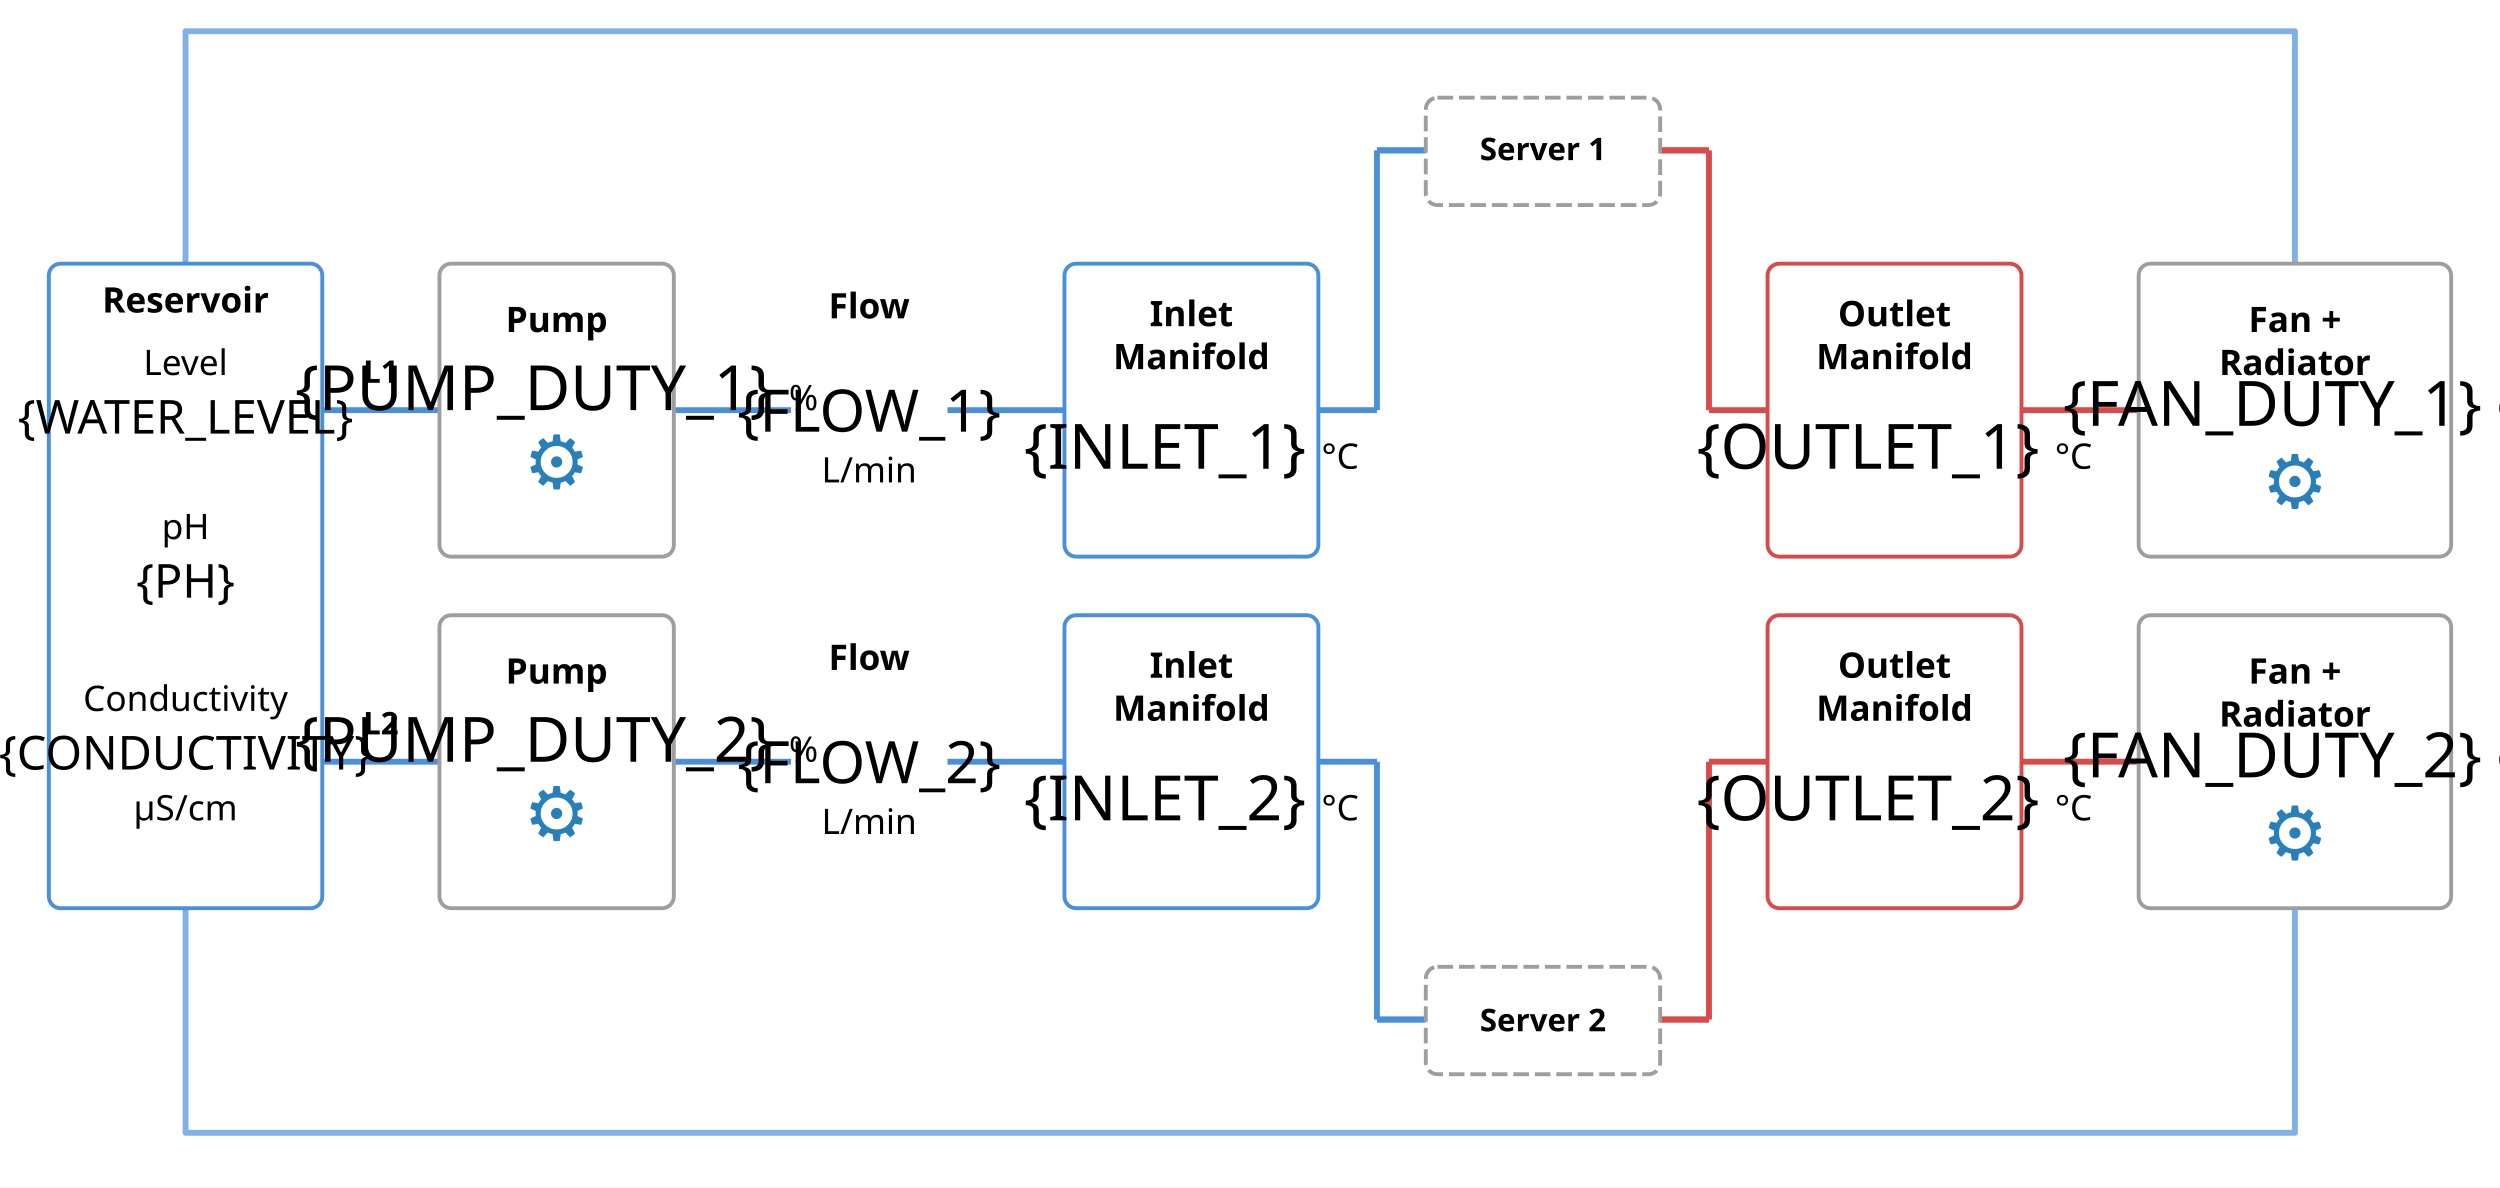
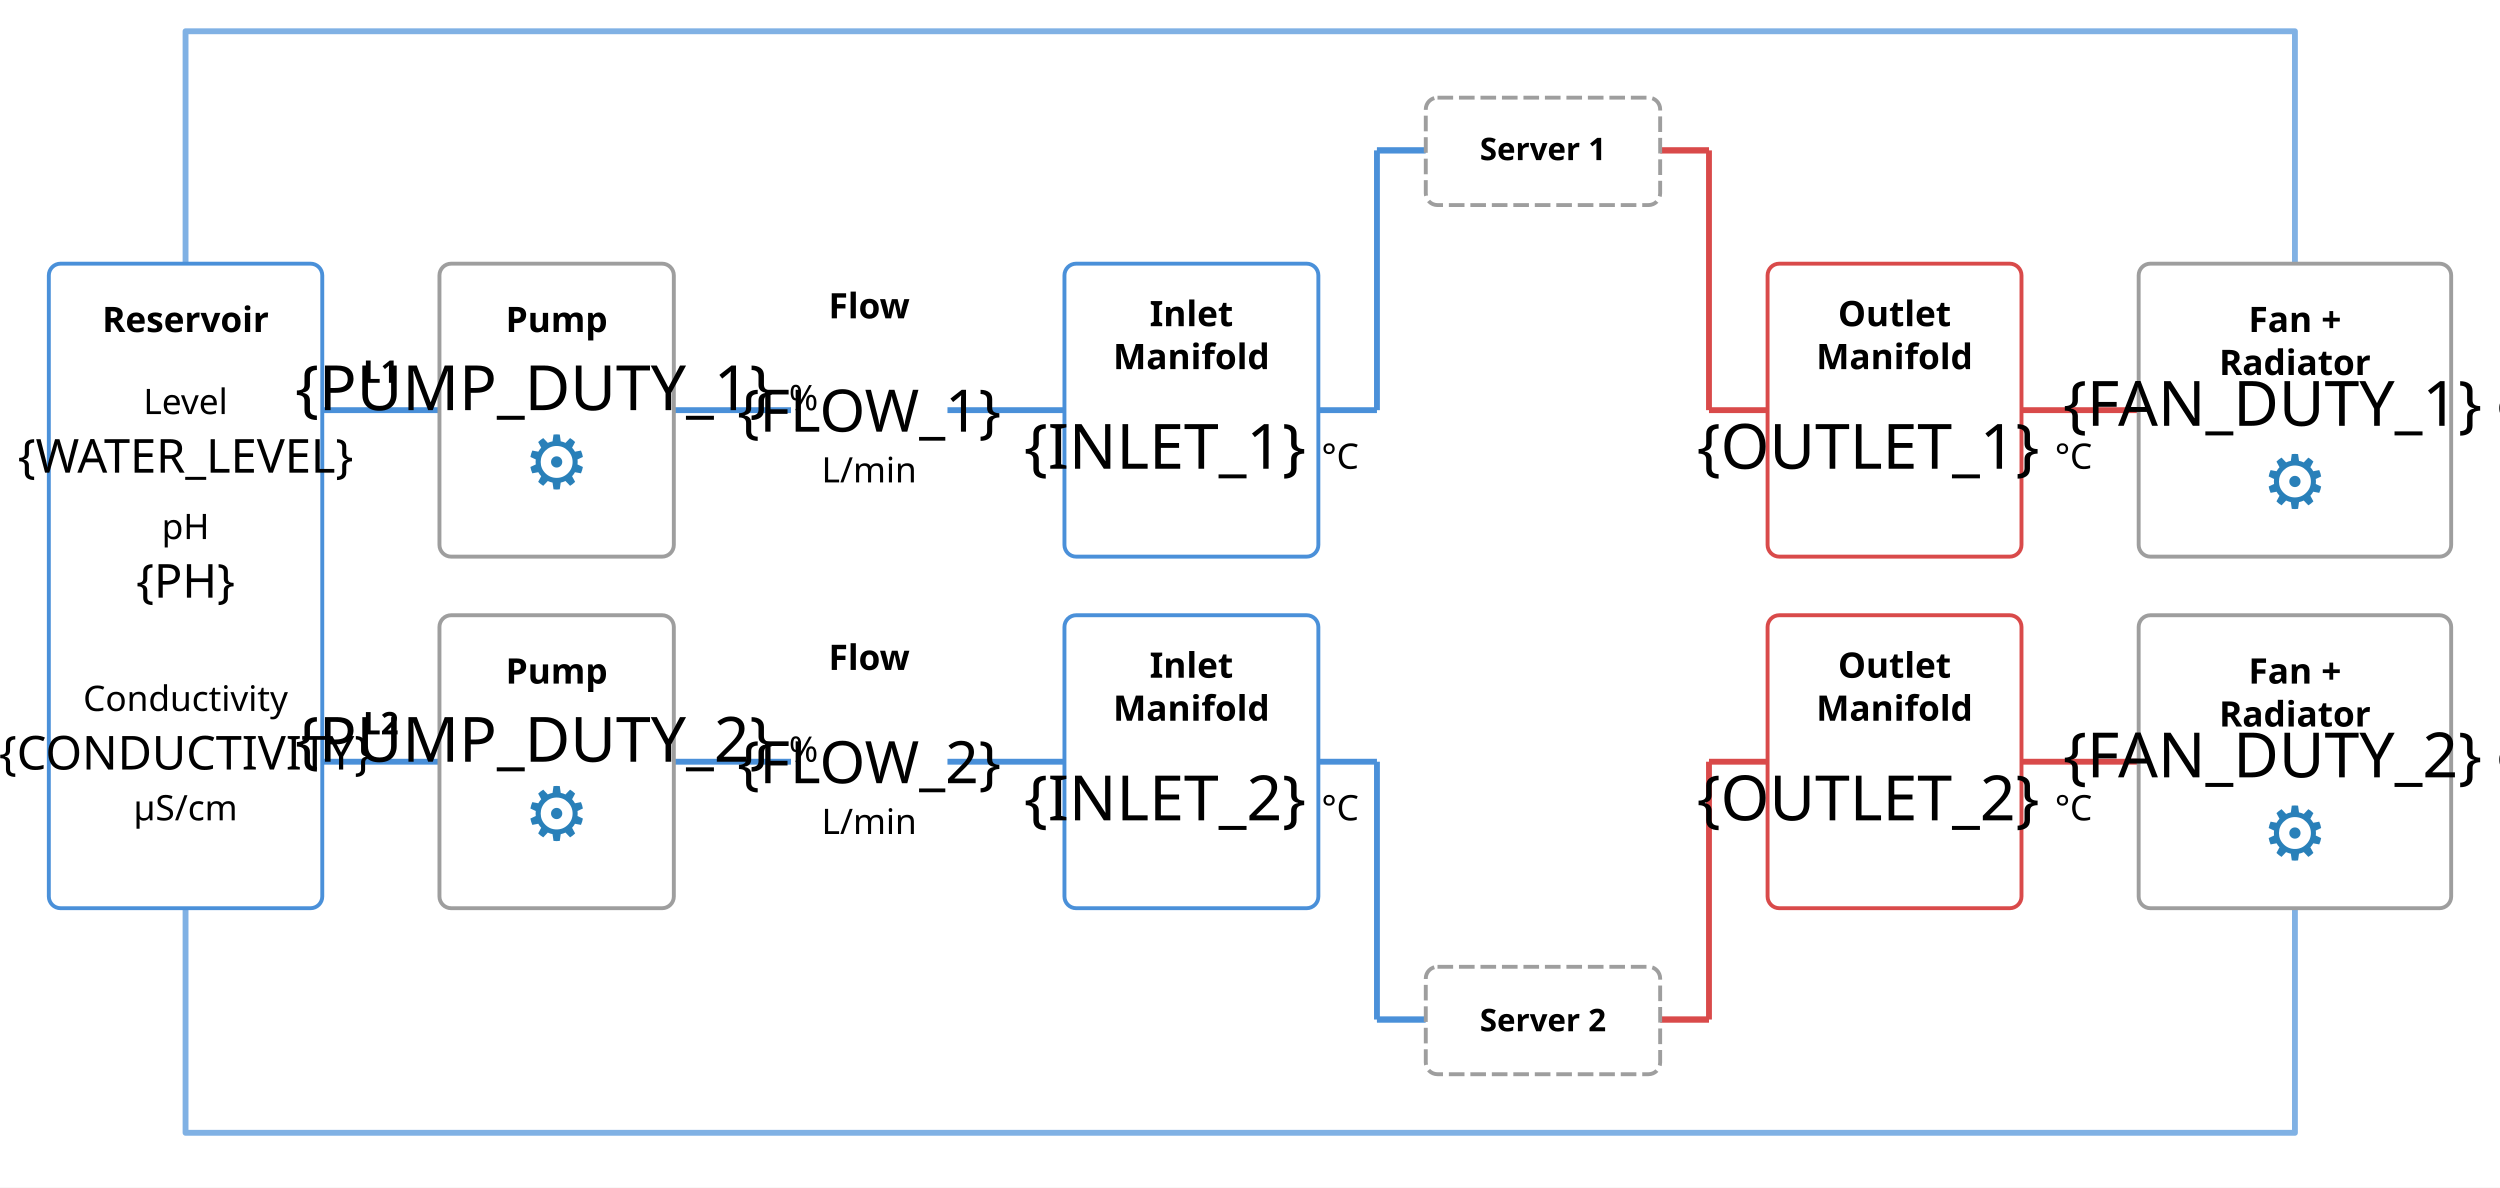
<svg xmlns="http://www.w3.org/2000/svg" viewBox="0 0 1280 608" width="1280" height="608">
  <rect width="1280" height="608" fill="#ffffff" />
  <polyline points="1175,135 1175,16 95,16 95,135" fill="none" stroke="#4a90d9" stroke-width="3" stroke-linejoin="round" opacity="0.7" />
  <polyline points="1175,445 1175,580 95,580 95,445" fill="none" stroke="#4a90d9" stroke-width="3" stroke-linejoin="round" opacity="0.7" />
  <line x1="165" y1="210" x2="225" y2="210" stroke="#4a90d9" stroke-width="3" />
  <line x1="345" y1="210" x2="405" y2="210" stroke="#4a90d9" stroke-width="3" />
  <line x1="485" y1="210" x2="545" y2="210" stroke="#4a90d9" stroke-width="3" />
  <line x1="675" y1="210" x2="705" y2="210" stroke="#4a90d9" stroke-width="3" />
  <line x1="705" y1="210" x2="705" y2="77" stroke="#4a90d9" stroke-width="3" />
  <line x1="705" y1="77" x2="730" y2="77" stroke="#4a90d9" stroke-width="3" />
  <line x1="165" y1="390" x2="225" y2="390" stroke="#4a90d9" stroke-width="3" />
  <line x1="345" y1="390" x2="405" y2="390" stroke="#4a90d9" stroke-width="3" />
  <line x1="485" y1="390" x2="545" y2="390" stroke="#4a90d9" stroke-width="3" />
  <line x1="675" y1="390" x2="705" y2="390" stroke="#4a90d9" stroke-width="3" />
  <line x1="705" y1="390" x2="705" y2="522" stroke="#4a90d9" stroke-width="3" />
  <line x1="705" y1="522" x2="730" y2="522" stroke="#4a90d9" stroke-width="3" />
  <line x1="850" y1="77" x2="875" y2="77" stroke="#d94a4a" stroke-width="3" />
  <line x1="875" y1="77" x2="875" y2="210" stroke="#d94a4a" stroke-width="3" />
  <line x1="875" y1="210" x2="905" y2="210" stroke="#d94a4a" stroke-width="3" />
  <line x1="850" y1="522" x2="875" y2="522" stroke="#d94a4a" stroke-width="3" />
  <line x1="875" y1="522" x2="875" y2="390" stroke="#d94a4a" stroke-width="3" />
  <line x1="875" y1="390" x2="905" y2="390" stroke="#d94a4a" stroke-width="3" />
  <line x1="1035" y1="210" x2="1095" y2="210" stroke="#d94a4a" stroke-width="3" />
  <line x1="1035" y1="390" x2="1095" y2="390" stroke="#d94a4a" stroke-width="3" />
  <rect x="25" y="135" width="140" height="330" rx="6" fill="#ffffff" stroke="#4a90d9" stroke-width="2" />
  <rect x="225" y="135" width="120" height="150" rx="6" fill="#ffffff" stroke="#9e9e9e" stroke-width="2" />
  <rect x="225" y="315" width="120" height="150" rx="6" fill="#ffffff" stroke="#9e9e9e" stroke-width="2" />
  <rect x="405" y="135" width="80" height="150" rx="6" fill="#ffffff" stroke="none" />
  <rect x="405" y="315" width="80" height="150" rx="6" fill="#ffffff" stroke="none" />
  <rect x="545" y="135" width="130" height="150" rx="6" fill="#ffffff" stroke="#4a90d9" stroke-width="2" />
  <rect x="545" y="315" width="130" height="150" rx="6" fill="#ffffff" stroke="#4a90d9" stroke-width="2" />
  <rect x="905" y="135" width="130" height="150" rx="6" fill="#ffffff" stroke="#d94a4a" stroke-width="2" />
  <rect x="905" y="315" width="130" height="150" rx="6" fill="#ffffff" stroke="#d94a4a" stroke-width="2" />
  <rect x="1095" y="135" width="160" height="150" rx="6" fill="#ffffff" stroke="#9e9e9e" stroke-width="2" />
  <rect x="1095" y="315" width="160" height="150" rx="6" fill="#ffffff" stroke="#9e9e9e" stroke-width="2" />
  <line x1="705" y1="77" x2="730" y2="77" stroke="#4a90d9" stroke-width="3" />
  <line x1="850" y1="77" x2="875" y2="77" stroke="#d94a4a" stroke-width="3" />
  <line x1="705" y1="522" x2="730" y2="522" stroke="#4a90d9" stroke-width="3" />
  <line x1="850" y1="522" x2="875" y2="522" stroke="#d94a4a" stroke-width="3" />
  <rect x="730" y="50" width="120" height="55" rx="6" fill="#ffffff" stroke="#9e9e9e" stroke-width="2" stroke-dasharray="8,3" />
  <rect x="730" y="495" width="120" height="55" rx="6" fill="#ffffff" stroke="#9e9e9e" stroke-width="2" stroke-dasharray="8,3" />
-   <text x="95" y="160" text-anchor="middle" font-family="sans-serif" font-size="18" font-weight="bold" fill="#000000">Reservoir</text>
-   <text x="95" y="192" text-anchor="middle" font-family="sans-serif" font-size="18" fill="#000000">Level</text>
-   <text x="95" y="222" text-anchor="middle" font-family="sans-serif" font-size="24" fill="{WATER_LEVEL_C}">{WATER_LEVEL}</text>
+   <text x="95" y="170" text-anchor="middle" font-family="sans-serif" font-size="18" font-weight="bold" fill="#000000">Reservoir</text>
+   <text x="95" y="212" text-anchor="middle" font-family="sans-serif" font-size="18" fill="#000000">Level</text>
+   <text x="95" y="242" text-anchor="middle" font-family="sans-serif" font-size="24" fill="{WATER_LEVEL_C}">{WATER_LEVEL}</text>
  <text x="95" y="276" text-anchor="middle" font-family="sans-serif" font-size="18" fill="#000000">pH</text>
  <text x="95" y="306" text-anchor="middle" font-family="sans-serif" font-size="24" fill="#000000">{PH}</text>
  <text x="95" y="364" text-anchor="middle" font-family="sans-serif" font-size="18" fill="#000000">Conductivity</text>
  <text x="95" y="394" text-anchor="middle" font-family="sans-serif" font-size="24" fill="#000000">{CONDUCTIVITY}</text>
  <text x="95" y="420" text-anchor="middle" font-family="sans-serif" font-size="18" fill="#000000">µS/cm</text>
  <text x="195" y="196" text-anchor="middle" font-family="sans-serif" font-size="16" font-weight="bold" fill="#000000">L1</text>
  <text x="195" y="376" text-anchor="middle" font-family="sans-serif" font-size="16" font-weight="bold" fill="#000000">L2</text>
  <text x="285" y="170" text-anchor="middle" font-family="sans-serif" font-size="18" font-weight="bold" fill="#000000">Pump</text>
  <text x="285" y="210" text-anchor="middle" font-family="sans-serif" font-size="32" fill="#000000">{PUMP_DUTY_1}<tspan dx="8" font-size="18">%</tspan>
  </text>
  <text x="285" y="250" text-anchor="middle" font-family="sans-serif" font-size="38" fill="#2980b9">⚙</text>
  <text x="285" y="350" text-anchor="middle" font-family="sans-serif" font-size="18" font-weight="bold" fill="#000000">Pump</text>
  <text x="285" y="390" text-anchor="middle" font-family="sans-serif" font-size="32" fill="#000000">{PUMP_DUTY_2}<tspan dx="8" font-size="18">%</tspan>
  </text>
  <text x="285" y="430" text-anchor="middle" font-family="sans-serif" font-size="38" fill="#2980b9">⚙</text>
  <text x="445" y="163" text-anchor="middle" font-family="sans-serif" font-size="18" font-weight="bold" fill="#000000">Flow</text>
  <text x="445" y="221" text-anchor="middle" font-family="sans-serif" font-size="30" fill="#000000">{FLOW_1}</text>
  <text x="445" y="247" text-anchor="middle" font-family="sans-serif" font-size="18" fill="#000000">L/min</text>
  <text x="445" y="343" text-anchor="middle" font-family="sans-serif" font-size="18" font-weight="bold" fill="#000000">Flow</text>
  <text x="445" y="401" text-anchor="middle" font-family="sans-serif" font-size="30" fill="#000000">{FLOW_2}</text>
  <text x="445" y="427" text-anchor="middle" font-family="sans-serif" font-size="18" fill="#000000">L/min</text>
  <text x="610" y="167" text-anchor="middle" font-family="sans-serif" font-size="18" font-weight="bold" fill="#000000">Inlet</text>
  <text x="610" y="189" text-anchor="middle" font-family="sans-serif" font-size="18" font-weight="bold" fill="#000000">Manifold</text>
  <text x="610" y="240" text-anchor="middle" font-family="sans-serif" font-size="32" fill="{INLET_1_C}">{INLET_1}<tspan dx="8" font-size="18">°C</tspan>
  </text>
  <text x="610" y="347" text-anchor="middle" font-family="sans-serif" font-size="18" font-weight="bold" fill="#000000">Inlet</text>
  <text x="610" y="369" text-anchor="middle" font-family="sans-serif" font-size="18" font-weight="bold" fill="#000000">Manifold</text>
  <text x="610" y="420" text-anchor="middle" font-family="sans-serif" font-size="32" fill="{INLET_2_C}">{INLET_2}<tspan dx="8" font-size="18">°C</tspan>
  </text>
  <text x="790" y="82" text-anchor="middle" font-family="sans-serif" font-size="16" font-weight="bold" fill="#000000">Server 1</text>
  <text x="790" y="528" text-anchor="middle" font-family="sans-serif" font-size="16" font-weight="bold" fill="#000000">Server 2</text>
  <text x="970" y="167" text-anchor="middle" font-family="sans-serif" font-size="18" font-weight="bold" fill="#000000">Outlet</text>
  <text x="970" y="189" text-anchor="middle" font-family="sans-serif" font-size="18" font-weight="bold" fill="#000000">Manifold</text>
  <text x="970" y="240" text-anchor="middle" font-family="sans-serif" font-size="32" fill="{OUTLET_1_C}">{OUTLET_1}<tspan dx="8" font-size="18">°C</tspan>
  </text>
  <text x="970" y="347" text-anchor="middle" font-family="sans-serif" font-size="18" font-weight="bold" fill="#000000">Outlet</text>
  <text x="970" y="369" text-anchor="middle" font-family="sans-serif" font-size="18" font-weight="bold" fill="#000000">Manifold</text>
  <text x="970" y="420" text-anchor="middle" font-family="sans-serif" font-size="32" fill="{OUTLET_2_C}">{OUTLET_2}<tspan dx="8" font-size="18">°C</tspan>
  </text>
  <text x="1175" y="170" text-anchor="middle" font-family="sans-serif" font-size="18" font-weight="bold" fill="#000000">Fan +</text>
  <text x="1175" y="192" text-anchor="middle" font-family="sans-serif" font-size="18" font-weight="bold" fill="#000000">Radiator</text>
  <text x="1175" y="218" text-anchor="middle" font-family="sans-serif" font-size="32" fill="#000000">{FAN_DUTY_1}<tspan dx="8" font-size="18">%</tspan>
  </text>
  <text x="1175" y="260" text-anchor="middle" font-family="sans-serif" font-size="38" fill="#2980b9">⚙</text>
  <text x="1175" y="350" text-anchor="middle" font-family="sans-serif" font-size="18" font-weight="bold" fill="#000000">Fan +</text>
  <text x="1175" y="372" text-anchor="middle" font-family="sans-serif" font-size="18" font-weight="bold" fill="#000000">Radiator</text>
  <text x="1175" y="398" text-anchor="middle" font-family="sans-serif" font-size="32" fill="#000000">{FAN_DUTY_2}<tspan dx="8" font-size="18">%</tspan>
  </text>
  <text x="1175" y="440" text-anchor="middle" font-family="sans-serif" font-size="38" fill="#2980b9">⚙</text>
</svg>
